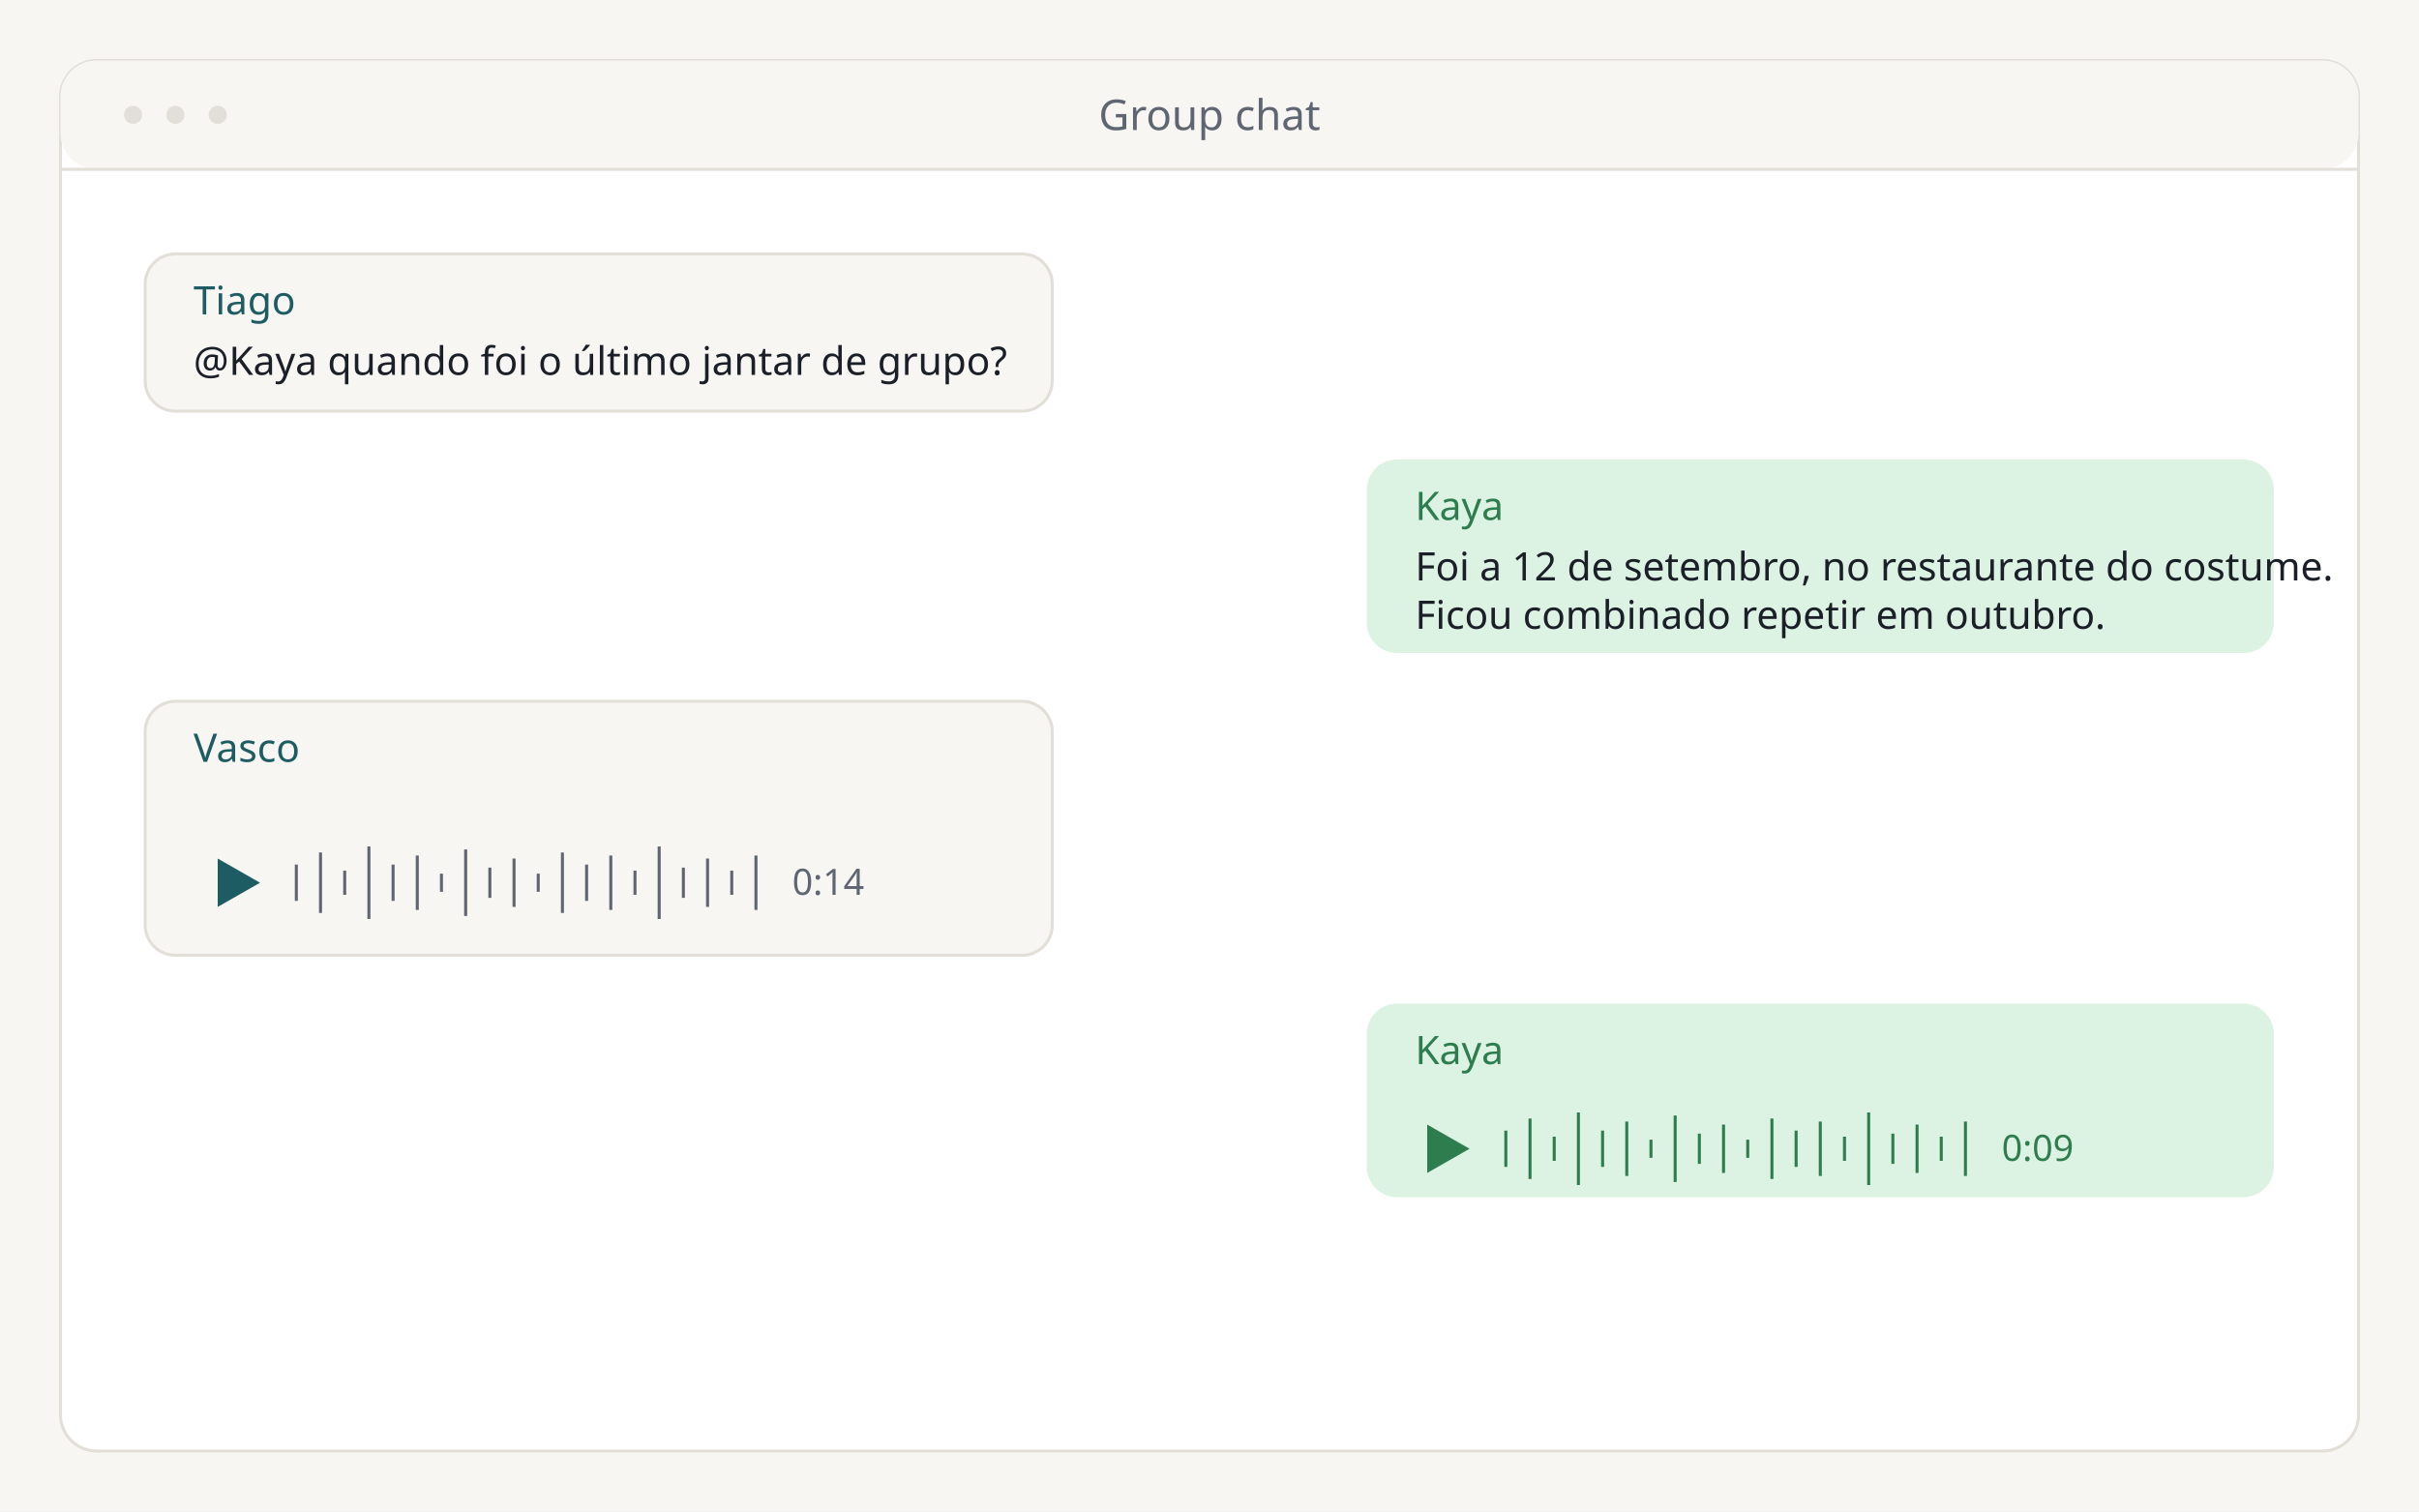
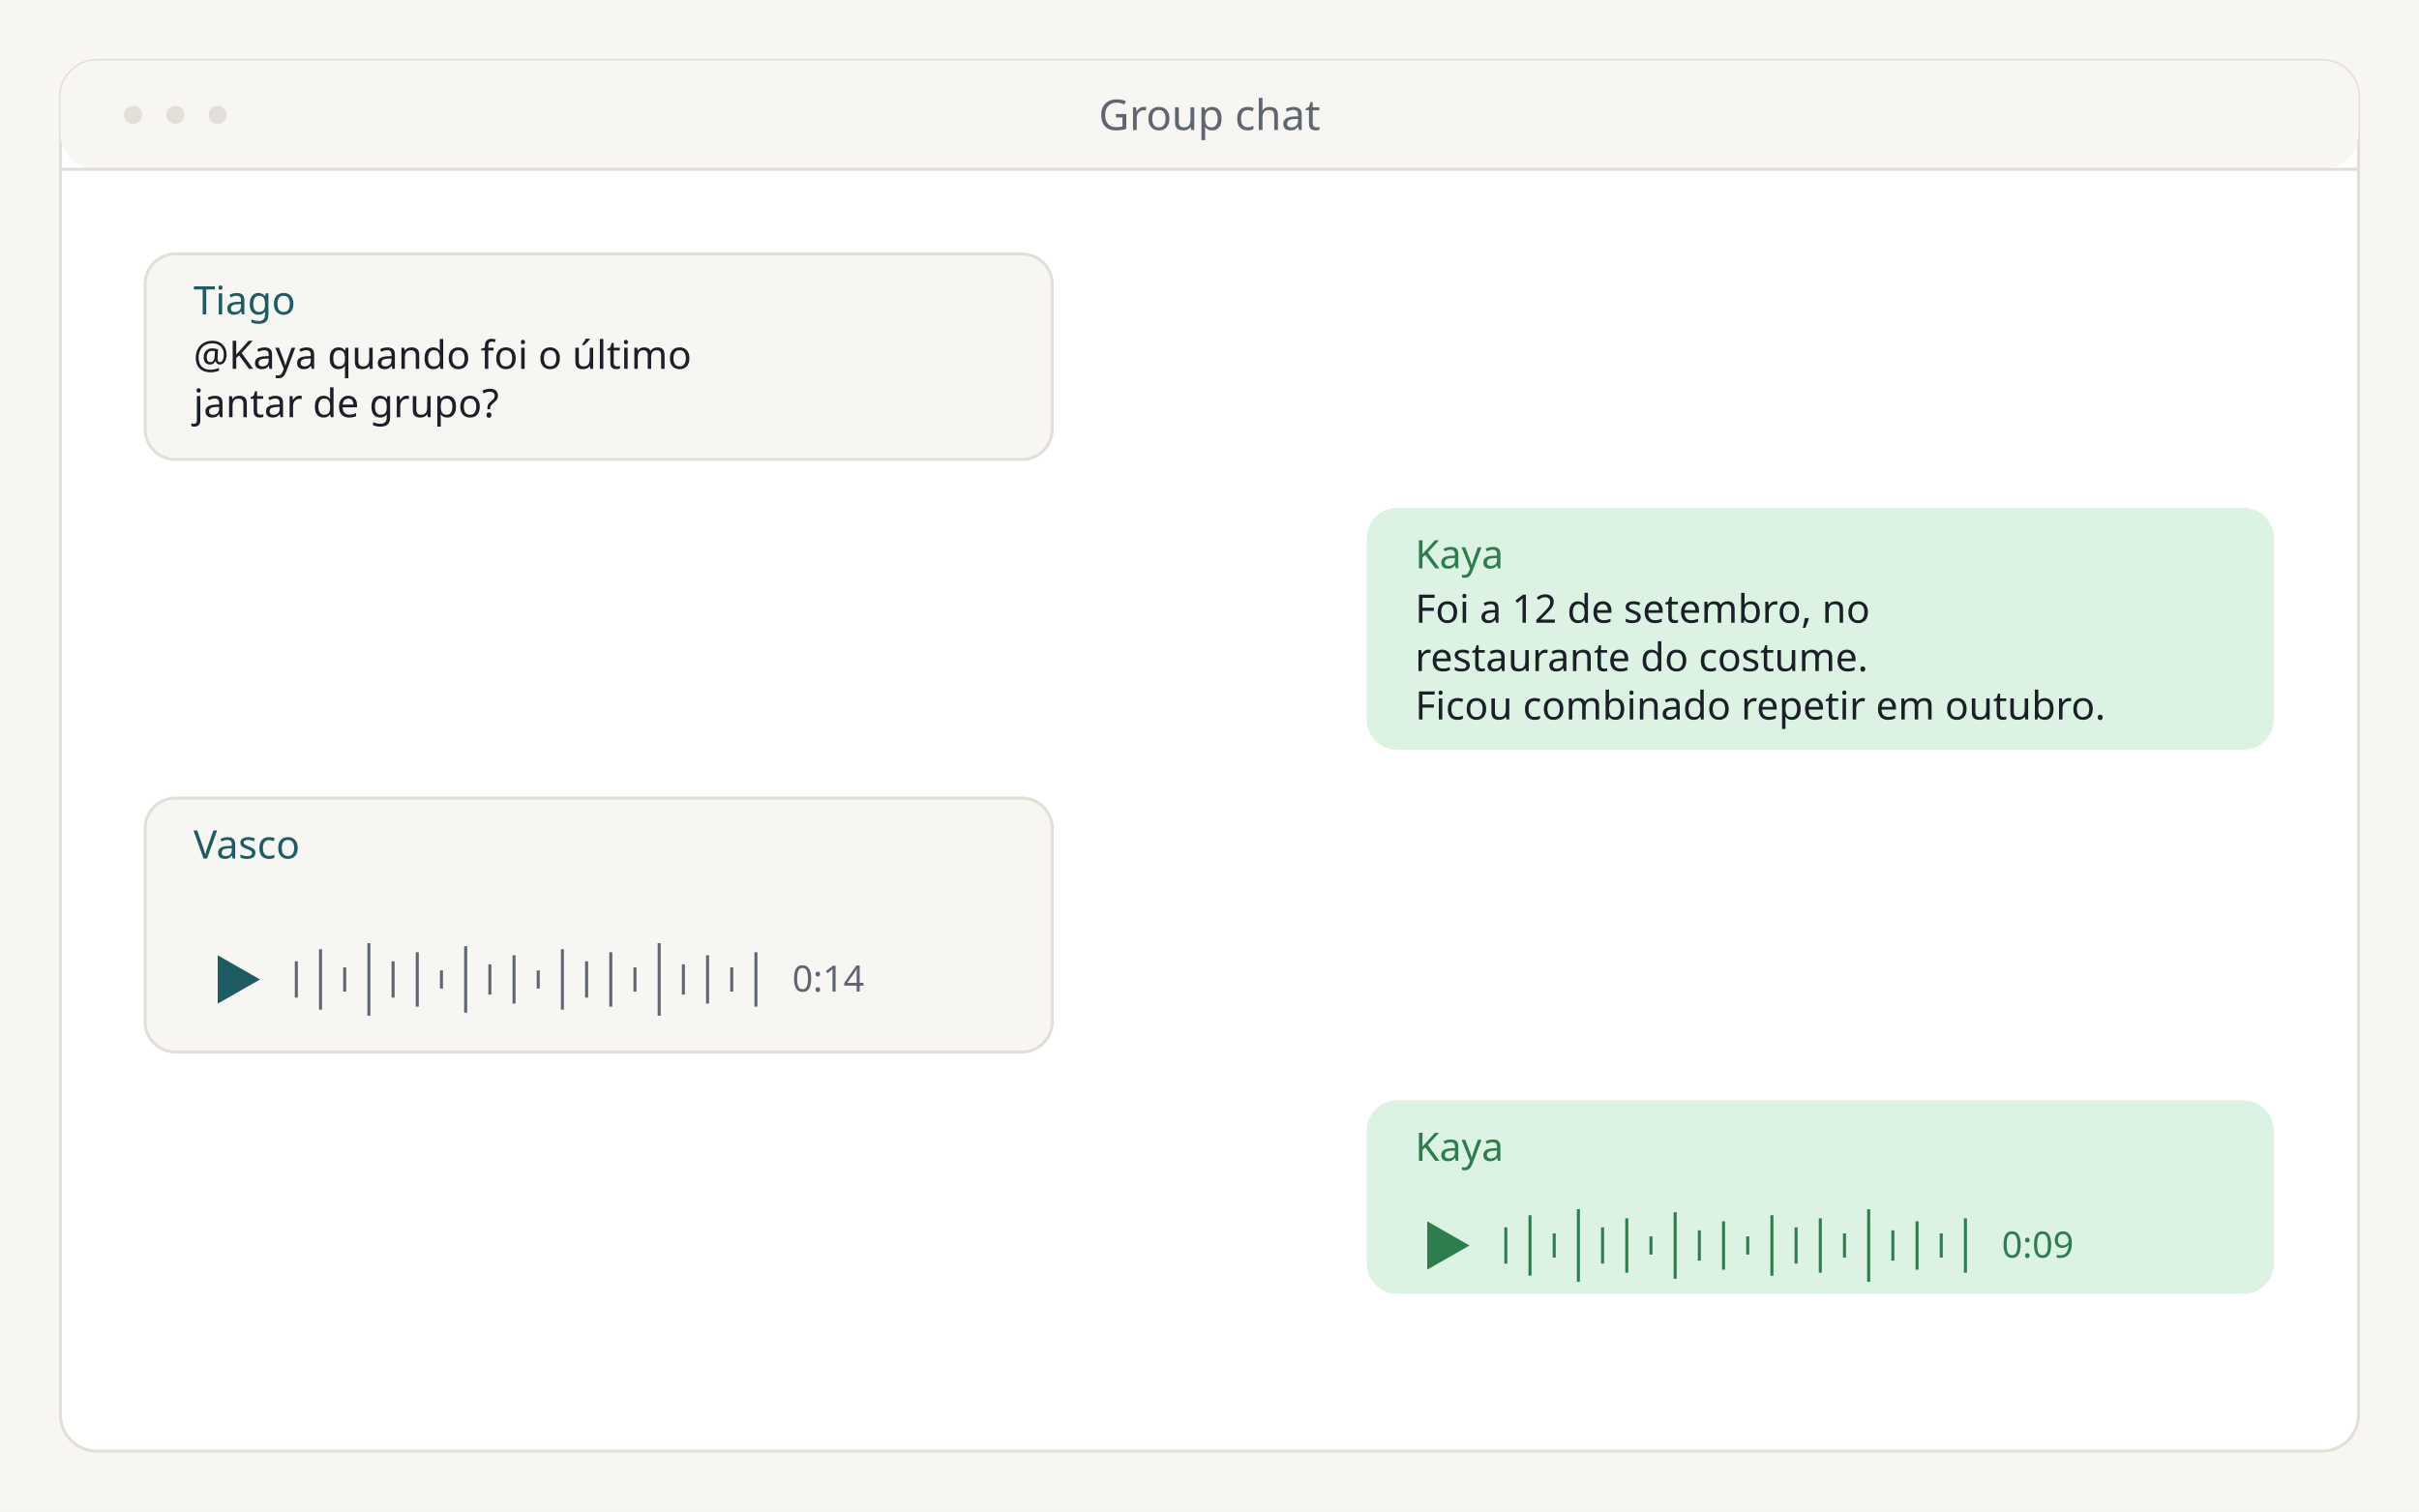
<svg xmlns="http://www.w3.org/2000/svg" viewBox="0 0 800 500" width="800" height="500" role="img" font-family="system-ui, sans-serif">
  <rect x="0" y="0" width="800" height="500" fill="#f7f6f3" />
  <rect x="20" y="20" width="760" height="460" rx="12" fill="#ffffff" stroke="#e2dfd8" />
  <rect x="20" y="20" width="760" height="36" rx="12" fill="#f7f6f3" />
  <line x1="20" y1="56" x2="780" y2="56" stroke="#e2dfd8" />
  <circle cx="44" cy="38" r="3" fill="#e2dfd8" />
  <circle cx="58" cy="38" r="3" fill="#e2dfd8" />
  <circle cx="72" cy="38" r="3" fill="#e2dfd8" />
  <text x="400" y="43" font-size="14" fill="#5f6672" text-anchor="middle">Group chat</text>
-   <rect x="48" y="84" width="300" height="52" rx="10" fill="#f7f6f3" stroke="#e2dfd8" />
+   <rect x="48" y="84" width="300" height="68" rx="10" fill="#f7f6f3" stroke="#e2dfd8" />
  <text x="64" y="104" font-size="13" fill="#1d5c63">Tiago</text>
-   <text x="64" y="124" font-size="13" fill="#1b1f27">@Kaya quando foi o último jantar de grupo?</text>
-   <rect x="452" y="152" width="300" height="64" rx="10" fill="#dcf3e4" />
-   <text x="468" y="172" font-size="13" fill="#2e7d4f">Kaya</text>
-   <text x="468" y="192" font-size="13" fill="#1b1f27">Foi a 12 de setembro, no restaurante do costume.</text>
-   <text x="468" y="208" font-size="13" fill="#1b1f27">Ficou combinado repetir em outubro.</text>
-   <rect x="48" y="232" width="300" height="84" rx="10" fill="#f7f6f3" stroke="#e2dfd8" />
-   <text x="64" y="252" font-size="13" fill="#1d5c63">Vasco</text>
-   <path d="M72,284 L72,300 L86,292 Z" fill="#1d5c63" />
-   <line x1="98" y1="286" x2="98" y2="298" stroke="#5f6672" />
-   <line x1="106" y1="282" x2="106" y2="302" stroke="#5f6672" />
-   <line x1="114" y1="288" x2="114" y2="296" stroke="#5f6672" />
-   <line x1="122" y1="280" x2="122" y2="304" stroke="#5f6672" />
-   <line x1="130" y1="286" x2="130" y2="298" stroke="#5f6672" />
-   <line x1="138" y1="283" x2="138" y2="301" stroke="#5f6672" />
-   <line x1="146" y1="289" x2="146" y2="295" stroke="#5f6672" />
-   <line x1="154" y1="281" x2="154" y2="303" stroke="#5f6672" />
-   <line x1="162" y1="287" x2="162" y2="297" stroke="#5f6672" />
-   <line x1="170" y1="284" x2="170" y2="300" stroke="#5f6672" />
-   <line x1="178" y1="289" x2="178" y2="295" stroke="#5f6672" />
-   <line x1="186" y1="282" x2="186" y2="302" stroke="#5f6672" />
-   <line x1="194" y1="286" x2="194" y2="298" stroke="#5f6672" />
-   <line x1="202" y1="283" x2="202" y2="301" stroke="#5f6672" />
-   <line x1="210" y1="288" x2="210" y2="296" stroke="#5f6672" />
-   <line x1="218" y1="280" x2="218" y2="304" stroke="#5f6672" />
-   <line x1="226" y1="287" x2="226" y2="297" stroke="#5f6672" />
-   <line x1="234" y1="284" x2="234" y2="300" stroke="#5f6672" />
-   <line x1="242" y1="288" x2="242" y2="296" stroke="#5f6672" />
-   <line x1="250" y1="283" x2="250" y2="301" stroke="#5f6672" />
-   <text x="262" y="296" font-size="12" fill="#5f6672">0:14</text>
-   <rect x="452" y="332" width="300" height="64" rx="10" fill="#dcf3e4" />
-   <text x="468" y="352" font-size="13" fill="#2e7d4f">Kaya</text>
-   <path d="M472,372 L472,388 L486,380 Z" fill="#2e7d4f" />
-   <line x1="498" y1="374" x2="498" y2="386" stroke="#2e7d4f" />
-   <line x1="506" y1="370" x2="506" y2="390" stroke="#2e7d4f" />
-   <line x1="514" y1="376" x2="514" y2="384" stroke="#2e7d4f" />
-   <line x1="522" y1="368" x2="522" y2="392" stroke="#2e7d4f" />
-   <line x1="530" y1="374" x2="530" y2="386" stroke="#2e7d4f" />
-   <line x1="538" y1="371" x2="538" y2="389" stroke="#2e7d4f" />
-   <line x1="546" y1="377" x2="546" y2="383" stroke="#2e7d4f" />
-   <line x1="554" y1="369" x2="554" y2="391" stroke="#2e7d4f" />
-   <line x1="562" y1="375" x2="562" y2="385" stroke="#2e7d4f" />
-   <line x1="570" y1="372" x2="570" y2="388" stroke="#2e7d4f" />
-   <line x1="578" y1="377" x2="578" y2="383" stroke="#2e7d4f" />
-   <line x1="586" y1="370" x2="586" y2="390" stroke="#2e7d4f" />
-   <line x1="594" y1="374" x2="594" y2="386" stroke="#2e7d4f" />
-   <line x1="602" y1="371" x2="602" y2="389" stroke="#2e7d4f" />
-   <line x1="610" y1="376" x2="610" y2="384" stroke="#2e7d4f" />
-   <line x1="618" y1="368" x2="618" y2="392" stroke="#2e7d4f" />
-   <line x1="626" y1="375" x2="626" y2="385" stroke="#2e7d4f" />
-   <line x1="634" y1="372" x2="634" y2="388" stroke="#2e7d4f" />
-   <line x1="642" y1="376" x2="642" y2="384" stroke="#2e7d4f" />
-   <line x1="650" y1="371" x2="650" y2="389" stroke="#2e7d4f" />
-   <text x="662" y="384" font-size="12" fill="#2e7d4f">0:09</text>
+   <text x="64" y="122" font-size="13" fill="#1b1f27">@Kaya quando foi o último</text>
+   <text x="64" y="138" font-size="13" fill="#1b1f27">jantar de grupo?</text>
+   <rect x="452" y="168" width="300" height="80" rx="10" fill="#dcf3e4" />
+   <text x="468" y="188" font-size="13" fill="#2e7d4f">Kaya</text>
+   <text x="468" y="206" font-size="13" fill="#1b1f27">Foi a 12 de setembro, no</text>
+   <text x="468" y="222" font-size="13" fill="#1b1f27">restaurante do costume.</text>
+   <text x="468" y="238" font-size="13" fill="#1b1f27">Ficou combinado repetir em outubro.</text>
+   <rect x="48" y="264" width="300" height="84" rx="10" fill="#f7f6f3" stroke="#e2dfd8" />
+   <text x="64" y="284" font-size="13" fill="#1d5c63">Vasco</text>
+   <path d="M72,316 L72,332 L86,324 Z" fill="#1d5c63" />
+   <line x1="98" y1="318" x2="98" y2="330" stroke="#5f6672" />
+   <line x1="106" y1="314" x2="106" y2="334" stroke="#5f6672" />
+   <line x1="114" y1="320" x2="114" y2="328" stroke="#5f6672" />
+   <line x1="122" y1="312" x2="122" y2="336" stroke="#5f6672" />
+   <line x1="130" y1="318" x2="130" y2="330" stroke="#5f6672" />
+   <line x1="138" y1="315" x2="138" y2="333" stroke="#5f6672" />
+   <line x1="146" y1="321" x2="146" y2="327" stroke="#5f6672" />
+   <line x1="154" y1="313" x2="154" y2="335" stroke="#5f6672" />
+   <line x1="162" y1="319" x2="162" y2="329" stroke="#5f6672" />
+   <line x1="170" y1="316" x2="170" y2="332" stroke="#5f6672" />
+   <line x1="178" y1="321" x2="178" y2="327" stroke="#5f6672" />
+   <line x1="186" y1="314" x2="186" y2="334" stroke="#5f6672" />
+   <line x1="194" y1="318" x2="194" y2="330" stroke="#5f6672" />
+   <line x1="202" y1="315" x2="202" y2="333" stroke="#5f6672" />
+   <line x1="210" y1="320" x2="210" y2="328" stroke="#5f6672" />
+   <line x1="218" y1="312" x2="218" y2="336" stroke="#5f6672" />
+   <line x1="226" y1="319" x2="226" y2="329" stroke="#5f6672" />
+   <line x1="234" y1="316" x2="234" y2="332" stroke="#5f6672" />
+   <line x1="242" y1="320" x2="242" y2="328" stroke="#5f6672" />
+   <line x1="250" y1="315" x2="250" y2="333" stroke="#5f6672" />
+   <text x="262" y="328" font-size="12" fill="#5f6672">0:14</text>
+   <rect x="452" y="364" width="300" height="64" rx="10" fill="#dcf3e4" />
+   <text x="468" y="384" font-size="13" fill="#2e7d4f">Kaya</text>
+   <path d="M472,404 L472,420 L486,412 Z" fill="#2e7d4f" />
+   <line x1="498" y1="406" x2="498" y2="418" stroke="#2e7d4f" />
+   <line x1="506" y1="402" x2="506" y2="422" stroke="#2e7d4f" />
+   <line x1="514" y1="408" x2="514" y2="416" stroke="#2e7d4f" />
+   <line x1="522" y1="400" x2="522" y2="424" stroke="#2e7d4f" />
+   <line x1="530" y1="406" x2="530" y2="418" stroke="#2e7d4f" />
+   <line x1="538" y1="403" x2="538" y2="421" stroke="#2e7d4f" />
+   <line x1="546" y1="409" x2="546" y2="415" stroke="#2e7d4f" />
+   <line x1="554" y1="401" x2="554" y2="423" stroke="#2e7d4f" />
+   <line x1="562" y1="407" x2="562" y2="417" stroke="#2e7d4f" />
+   <line x1="570" y1="404" x2="570" y2="420" stroke="#2e7d4f" />
+   <line x1="578" y1="409" x2="578" y2="415" stroke="#2e7d4f" />
+   <line x1="586" y1="402" x2="586" y2="422" stroke="#2e7d4f" />
+   <line x1="594" y1="406" x2="594" y2="418" stroke="#2e7d4f" />
+   <line x1="602" y1="403" x2="602" y2="421" stroke="#2e7d4f" />
+   <line x1="610" y1="408" x2="610" y2="416" stroke="#2e7d4f" />
+   <line x1="618" y1="400" x2="618" y2="424" stroke="#2e7d4f" />
+   <line x1="626" y1="407" x2="626" y2="417" stroke="#2e7d4f" />
+   <line x1="634" y1="404" x2="634" y2="420" stroke="#2e7d4f" />
+   <line x1="642" y1="408" x2="642" y2="416" stroke="#2e7d4f" />
+   <line x1="650" y1="403" x2="650" y2="421" stroke="#2e7d4f" />
+   <text x="662" y="416" font-size="12" fill="#2e7d4f">0:09</text>
</svg>
